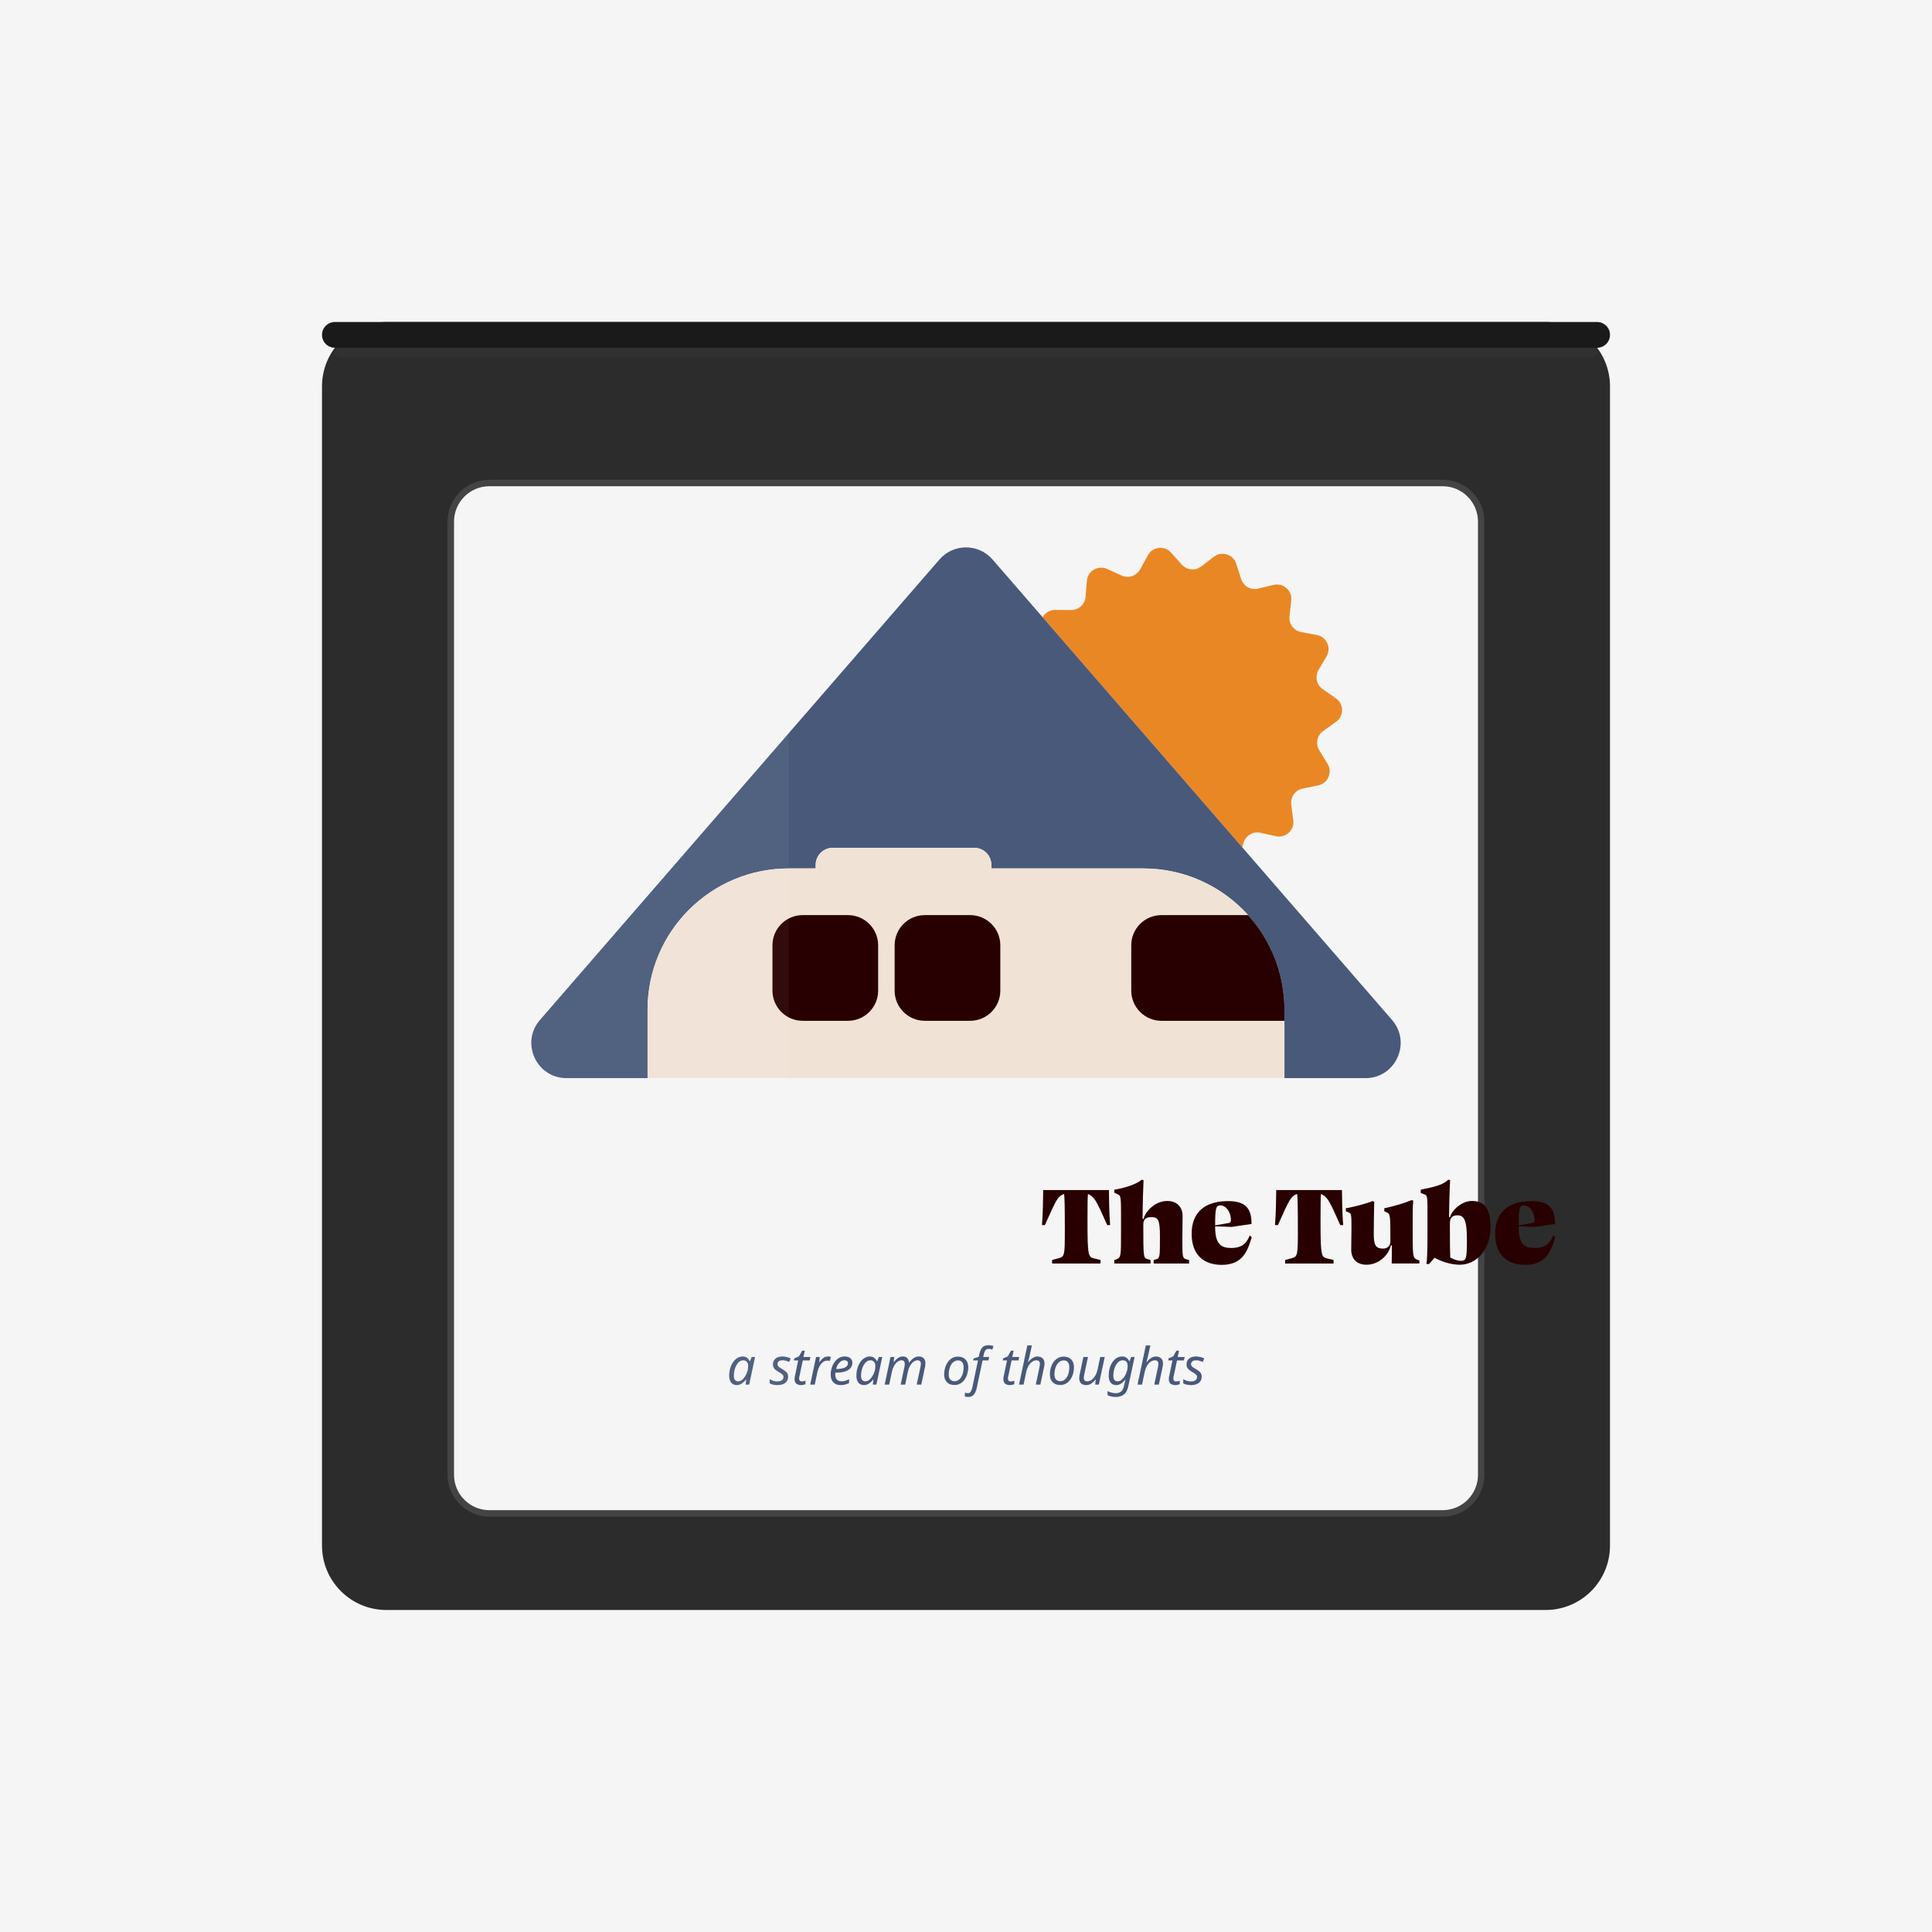
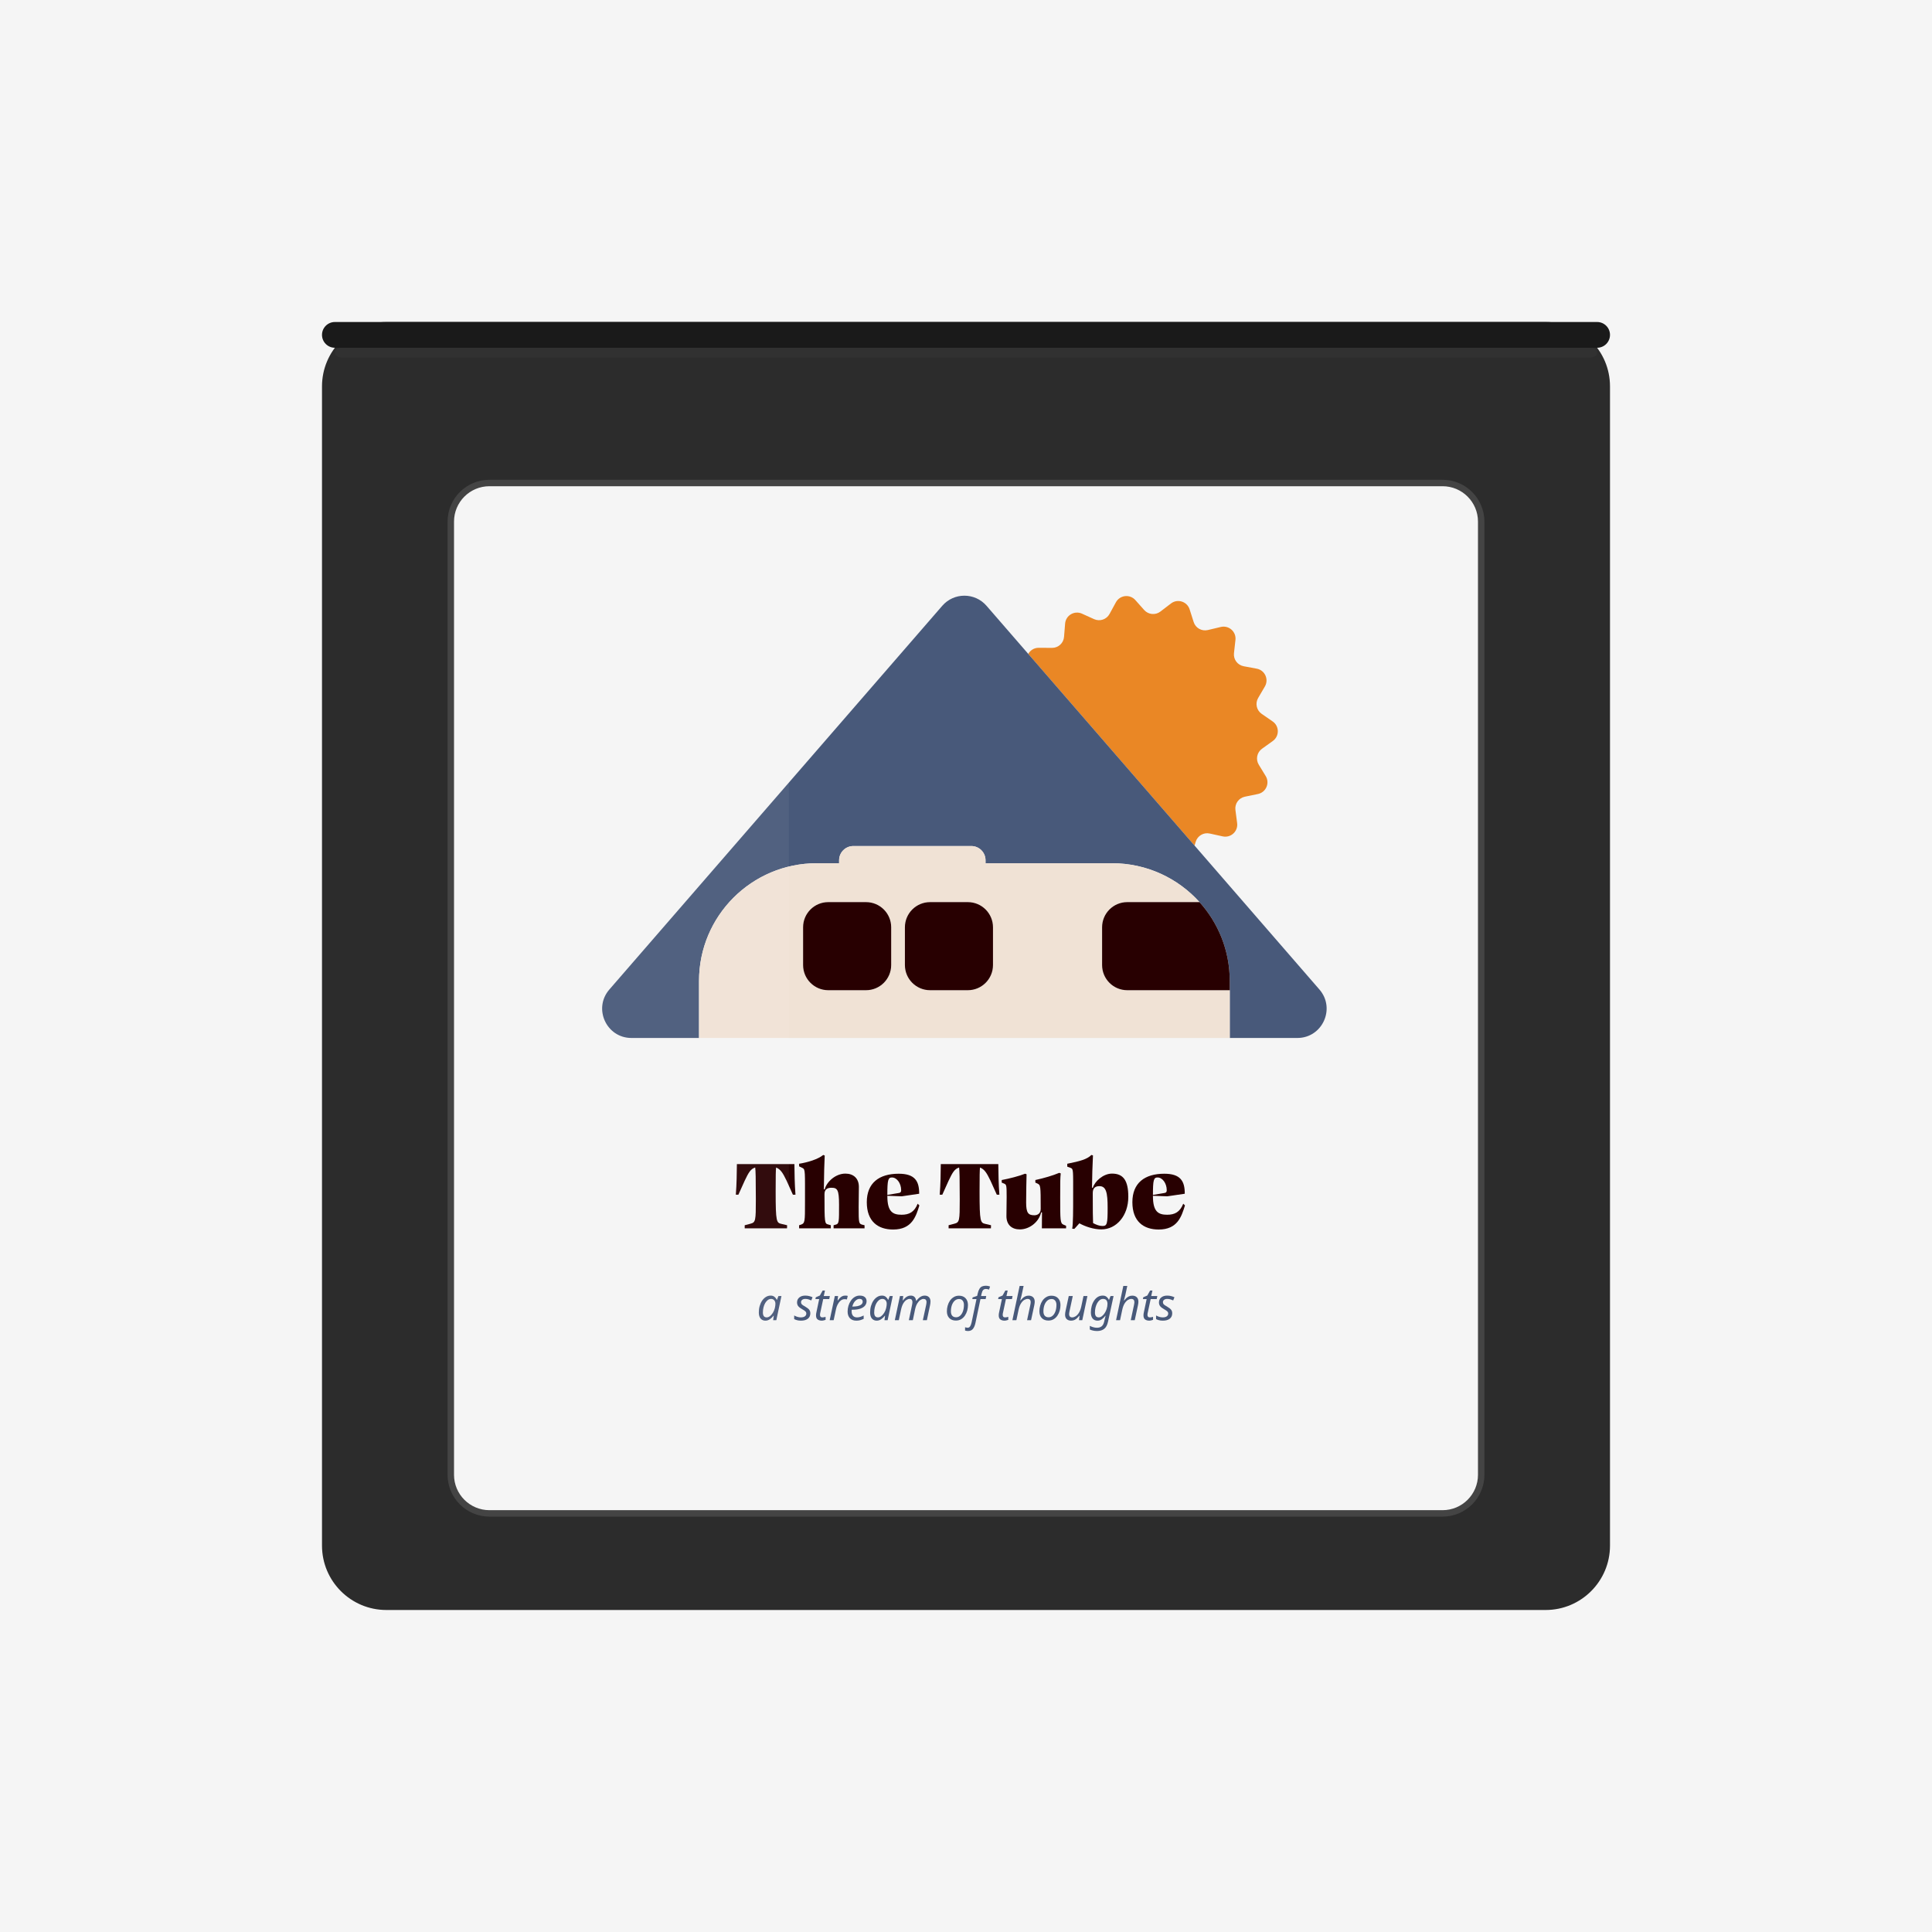
<svg xmlns="http://www.w3.org/2000/svg" viewBox="0 0 600 600" width="600" height="600">
  <defs>
    <style>
      .case-body { fill: #2c2c2c; }
      .case-edge { fill: #1a1a1a; }
      .case-highlight { fill: #3d3d3d; }
      .window { fill: #ffffff; opacity: 0.95; }
      .window-border { fill: none; stroke: #444444; stroke-width: 2; }
      .cls-1{fill:#f0e2d5;}
      .cls-2{fill:#ea8725;}
      .cls-3{fill:#48597a;}
      .cls-4{fill:#280001;}
    </style>
  </defs>
  <rect width="600" height="600" fill="#f5f5f5" />
  <rect class="case-body" x="100" y="100" width="400" height="400" rx="20" ry="20" />
  <rect class="case-edge" x="100" y="100" width="400" height="8" rx="4" ry="4" />
  <rect class="case-highlight" x="104" y="108" width="392" height="3" rx="2" ry="2" opacity="0.3" />
  <rect class="window" x="140" y="150" width="320" height="320" rx="12" ry="12" />
  <rect class="window-border" x="140" y="150" width="320" height="320" rx="12" ry="12" />
-   <g transform="translate(165, 170) scale(0.3)">
+   <g transform="translate(187, 185) scale(0.25)">
    <path class="cls-2" d="m735.92,310.42l1.41-4.71c2.22-7.46,9.82-11.94,17.42-10.27l16.15,3.54c10.05,2.2,19.24-6.23,17.92-16.43l-2.13-16.39c-1-7.72,4.12-14.9,11.74-16.47l16.19-3.34c10.08-2.08,15.04-13.52,9.68-22.3l-8.61-14.11c-4.05-6.64-2.3-15.29,4.02-19.82l13.43-9.63c8.36-6,8.25-18.47-.22-24.31l-13.61-9.39c-6.4-4.42-8.32-13.03-4.39-19.74l8.35-14.27c5.2-8.88.02-20.23-10.09-22.12l-16.25-3.04c-7.65-1.43-12.9-8.52-12.04-16.25l1.83-16.43c1.14-10.23-8.21-18.49-18.22-16.1l-16.08,3.83c-7.57,1.8-15.25-2.54-17.61-9.95l-5.01-15.75c-3.12-9.8-15.02-13.55-23.19-7.3l-13.13,10.04c-6.18,4.73-14.96,3.88-20.13-1.93l-10.99-12.35c-6.84-7.69-19.23-6.27-24.15,2.76l-7.91,14.51c-3.72,6.83-12.09,9.63-19.18,6.43l-15.06-6.82c-9.37-4.24-20.12,2.09-20.94,12.35l-1.33,16.48c-.62,7.76-7.12,13.72-14.91,13.67l-16.53-.1c-5.75-.04-10.54,3.12-13.06,7.6l167.32,192.86,39.29,45.28Z" />
    <path class="cls-3" d="m891.03,489.19l-155.1-178.77-39.29-45.28-167.32-192.86-51.84-59.75c-14.5-16.72-40.45-16.72-54.96,0l-219.16,252.6L8.97,489.19c-20.44,23.55-3.7,60.22,27.48,60.22h83.91v-70.92c0-80.72,65.43-146.15,146.15-146.15h27.86v-3.67c0-9.77,7.92-17.69,17.69-17.69h146.51c9.77,0,17.69,7.92,17.69,17.69v3.67h157.23c43.09,0,81.82,18.65,108.57,48.31,23.36,25.91,37.58,60.21,37.58,97.84v70.92h83.91c31.18,0,47.91-36.66,27.48-60.22Z" />
    <path class="cls-1" d="m652.31,490.07c-17.26,0-31.25-13.99-31.25-31.25v-46.92c0-17.26,13.99-31.25,31.25-31.25h89.75c-26.75-29.67-65.48-48.31-108.57-48.31h-157.23v-3.67c0-9.77-7.92-17.69-17.69-17.69h-146.51c-9.77,0-17.69,7.92-17.69,17.69v3.67h-27.86c-80.72,0-146.15,65.44-146.15,146.15v70.92h659.29v-59.34h-127.33Zm-293.25-31.25c0,17.26-13.99,31.25-31.25,31.25h-46.92c-17.26,0-31.25-13.99-31.25-31.25v-46.92c0-17.26,13.99-31.25,31.25-31.25h46.92c17.26,0,31.25,13.99,31.25,31.25v46.92Zm126.47,0c0,17.26-13.99,31.25-31.25,31.25h-46.92c-17.26,0-31.25-13.99-31.25-31.25v-46.92c0-17.26,13.99-31.25,31.25-31.25h46.92c17.26,0,31.25,13.99,31.25,31.25v46.92Z" />
    <rect class="cls-4" x="249.64" y="380.65" width="109.42" height="109.42" rx="31.25" ry="31.25" />
    <rect class="cls-4" x="376.11" y="380.65" width="109.42" height="109.42" rx="31.25" ry="31.25" />
    <path class="cls-4" d="m621.06,411.9v46.92c0,17.26,13.99,31.25,31.25,31.25h127.33v-11.58c0-37.63-14.22-71.93-37.58-97.84h-89.75c-17.26,0-31.25,13.99-31.25,31.25Z" />
  </g>
-   <g transform="translate(195, 345) scale(0.32)">
+   <g transform="translate(116, 340) scale(0.28)">
    <path fill="#280001" d="m458.61,148.11h-46.92v-3.44l6.3-1.66c5.82-1.54,6.06-3.09,6.06-26.96s-.24-31.83-.71-35.4c-4.99,1.54-7.25,5.34-11.64,14.61l-7.01,15.56h-2.85c.95-11.76,1.07-23.88,1.19-33.97h63.79c.12,10.1.24,22.21,1.19,33.97h-2.85l-7.01-15.56c-4.4-9.15-6.89-12.71-11.64-14.61-.36,3.21-.48,9.03-.48,26.61,0,34.21.95,34.68,6.65,35.99l6.06,1.43-.12,3.44Z" />
    <path fill="#280001" d="m472.04,79.33v-2.85c9.62-1.54,21.02-4.99,26.73-9.74l1.66.59c-.36,7.48-.83,20.79-.95,37.54h.95c2.02-8.08,11.76-17.46,22.92-17.46,8.79,0,14.97,5.11,14.97,14.73,0,7.13-.24,15.32-.24,22.45,0,17.82.12,18.53,4.51,19.6l2.02.48v3.44h-34.33v-3.44l2.14-.59c4.04-.95,3.92-3.09,3.92-22.21,0-16.75-1.9-18.77-8.55-18.77-4.04,0-7.6,1.43-7.6,7.01,0,32.19.12,32.67,4.16,33.73l2.85.83v3.44h-35.16v-3.44l1.9-.59c4.63-1.66,4.63-3.09,4.63-25.18,0-33.85.36-36.11-2.61-37.65l-3.92-1.9Z" />
    <path fill="#280001" d="m605.19,109.74l-19.36,2.85-15.92-.59v.36c0,17.46,6.06,20.67,15.8,20.67,8.43,0,14.14-2.97,17.82-12.23l1.9,1.9c-3.8,12.35-8.31,26.73-29.1,26.73-16.75,0-29.22-8.91-29.22-30.29s13.66-31.6,35.4-31.6c17.94,0,22.81,8.2,22.69,22.21Zm-35.28,1.31l12.71-2.14c1.78-.24,2.61-1.07,2.61-2.97,0-7.96-4.87-14.25-10.22-14.25-4.28,0-5.11,2.73-5.11,19.36Z" />
    <path fill="#280001" d="m684.77,148.11h-46.92v-3.44l6.3-1.66c5.82-1.54,6.06-3.09,6.06-26.96s-.24-31.83-.71-35.4c-4.99,1.54-7.25,5.34-11.64,14.61l-7.01,15.56h-2.85c.95-11.76,1.07-23.88,1.19-33.97h63.79c.12,10.1.24,22.21,1.19,33.97h-2.85l-7.01-15.56c-4.4-9.15-6.89-12.71-11.64-14.61-.36,3.21-.48,9.03-.48,26.61,0,34.21.95,34.68,6.65,35.99l6.06,1.43-.12,3.44Z" />
    <path fill="#280001" d="m699.62,98.58l-2.85-1.19v-2.85c8.2-1.54,19.84-4.51,25.89-7.01l1.66.59c-.12,6.41-.48,18.65-.48,31.24,0,11.52,2.26,14.25,9.15,14.25,3.44,0,7.01-1.9,7.01-7.01,0-26.25-.12-26.49-3.8-28.27l-2.14-.95v-2.85c9.74-2.14,19.12-4.87,26.49-7.96l1.66.59c-.59,5.7-.59,9.15-.59,26.49,0,25.66,0,28.86,3.68,30.41l2.85,1.19v2.85h-26.84c0-5.94.12-11.76.12-17.7h-.95c-2.49,10.69-12.83,18.89-23.64,18.89-8.91,0-14.85-5.11-14.85-14.73,0-7.13.24-15.2.24-21.14,0-13.18-.24-13.66-2.61-14.85Z" />
    <path fill="#280001" d="m782.88,142.53c-2.97,3.44-5.58,6.18-5.58,6.18l-2.38-.24c1.07-4.63,1.07-21.26,1.07-35.28,0-29.46.36-30.76-2.61-32.07l-3.92-1.43v-3.21c14.25-2.85,22.09-4.99,26.73-9.74l1.78.47c-.59,10.57-.95,24.71-1.07,35.87h.95c1.9-6.77,11.28-15.68,21.26-15.68,12.59,0,18.05,7.72,18.05,25.78,0,20.79-13.07,36.11-29.93,36.11-8.55,0-17.94-3.21-24.35-6.77Zm31.36-17.22c0-16.87-1.66-23.99-9.15-23.99-3.92,0-7.36,1.54-7.36,7.6,0,20.07.12,28.98.36,33.38,3.56,1.9,7.13,3.21,10.33,3.21,5.23,0,5.82-2.14,5.82-20.19Z" />
    <path fill="#280001" d="m899.76,109.74l-19.36,2.85-15.92-.59v.36c0,17.46,6.06,20.67,15.8,20.67,8.43,0,14.14-2.97,17.82-12.23l1.9,1.9c-3.8,12.35-8.31,26.73-29.1,26.73-16.75,0-29.22-8.91-29.22-30.29s13.66-31.6,35.4-31.6c17.94,0,22.81,8.2,22.69,22.21Zm-35.28,1.31l12.71-2.14c1.78-.24,2.61-1.07,2.61-2.97,0-7.96-4.87-14.25-10.21-14.25-4.28,0-5.11,2.73-5.11,19.36Z" />
  </g>
-   <text x="300" y="430" text-anchor="middle" font-family="'Poppins', system-ui, sans-serif" font-size="16" font-style="italic" fill="#48597a">a stream of thoughts</text>
+   <text x="300" y="410" text-anchor="middle" font-family="'Poppins', system-ui, sans-serif" font-size="14" font-style="italic" fill="#48597a">a stream of thoughts</text>
  <rect x="145" y="155" width="100" height="310" rx="8" ry="8" fill="#ffffff" opacity="0.05" />
</svg>
